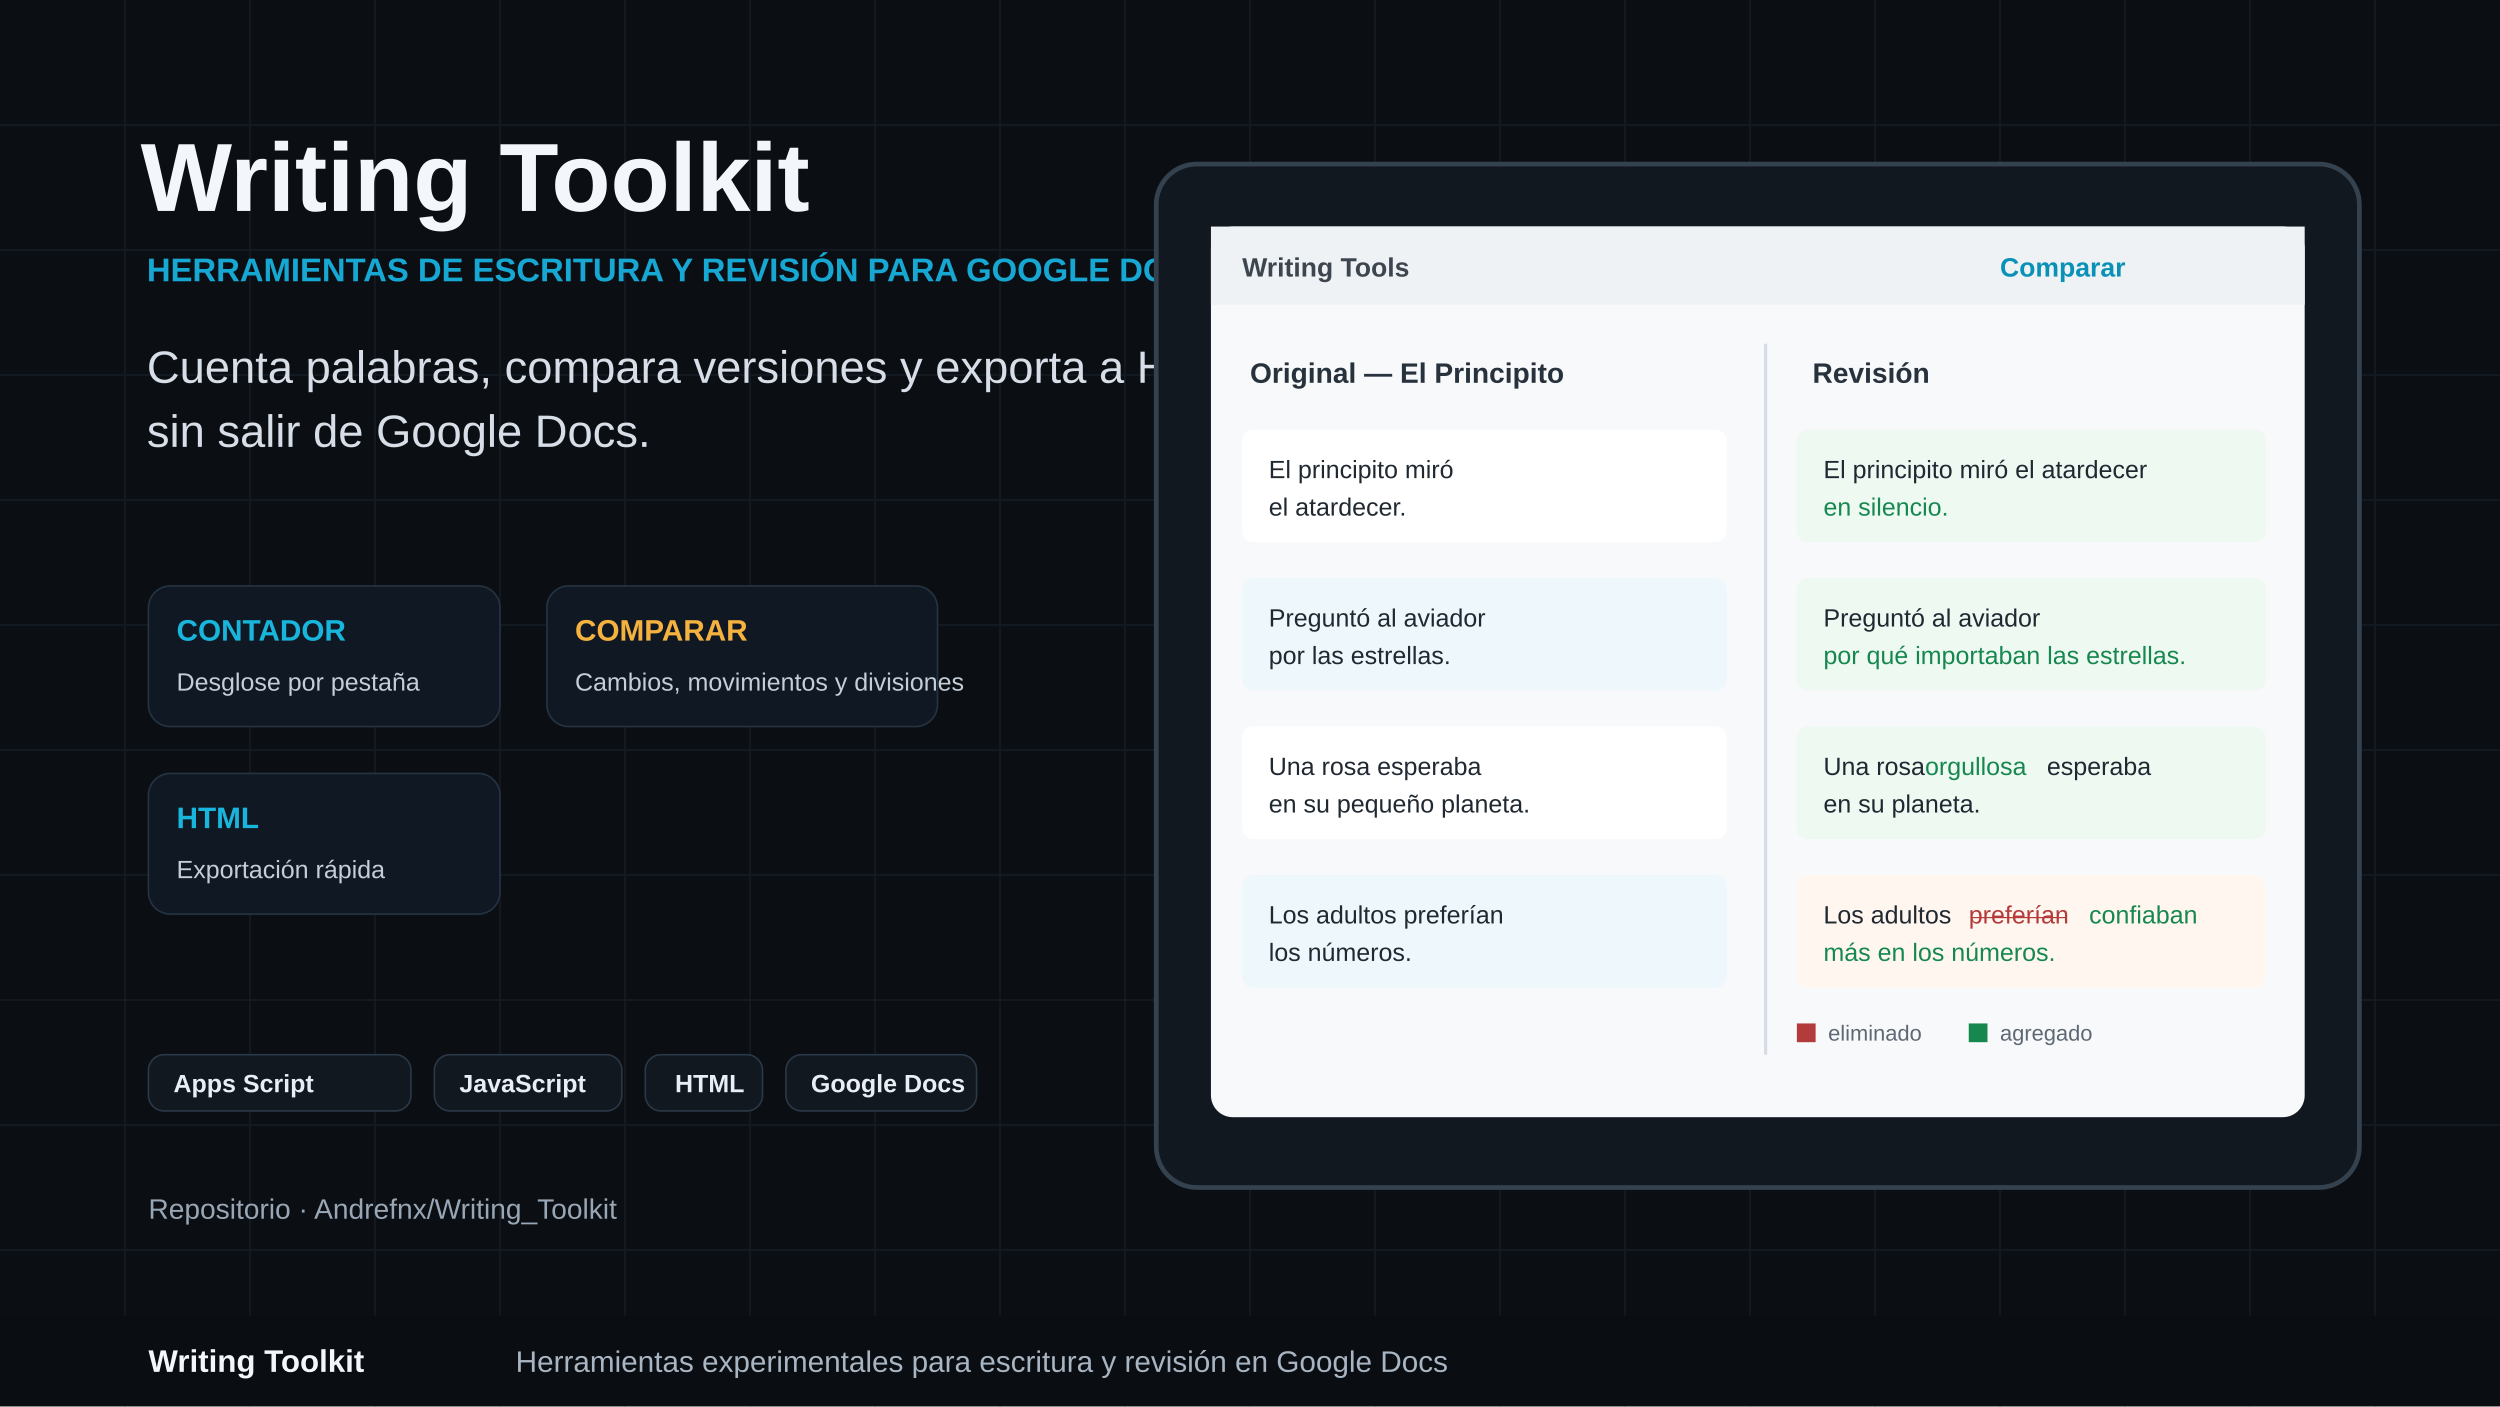
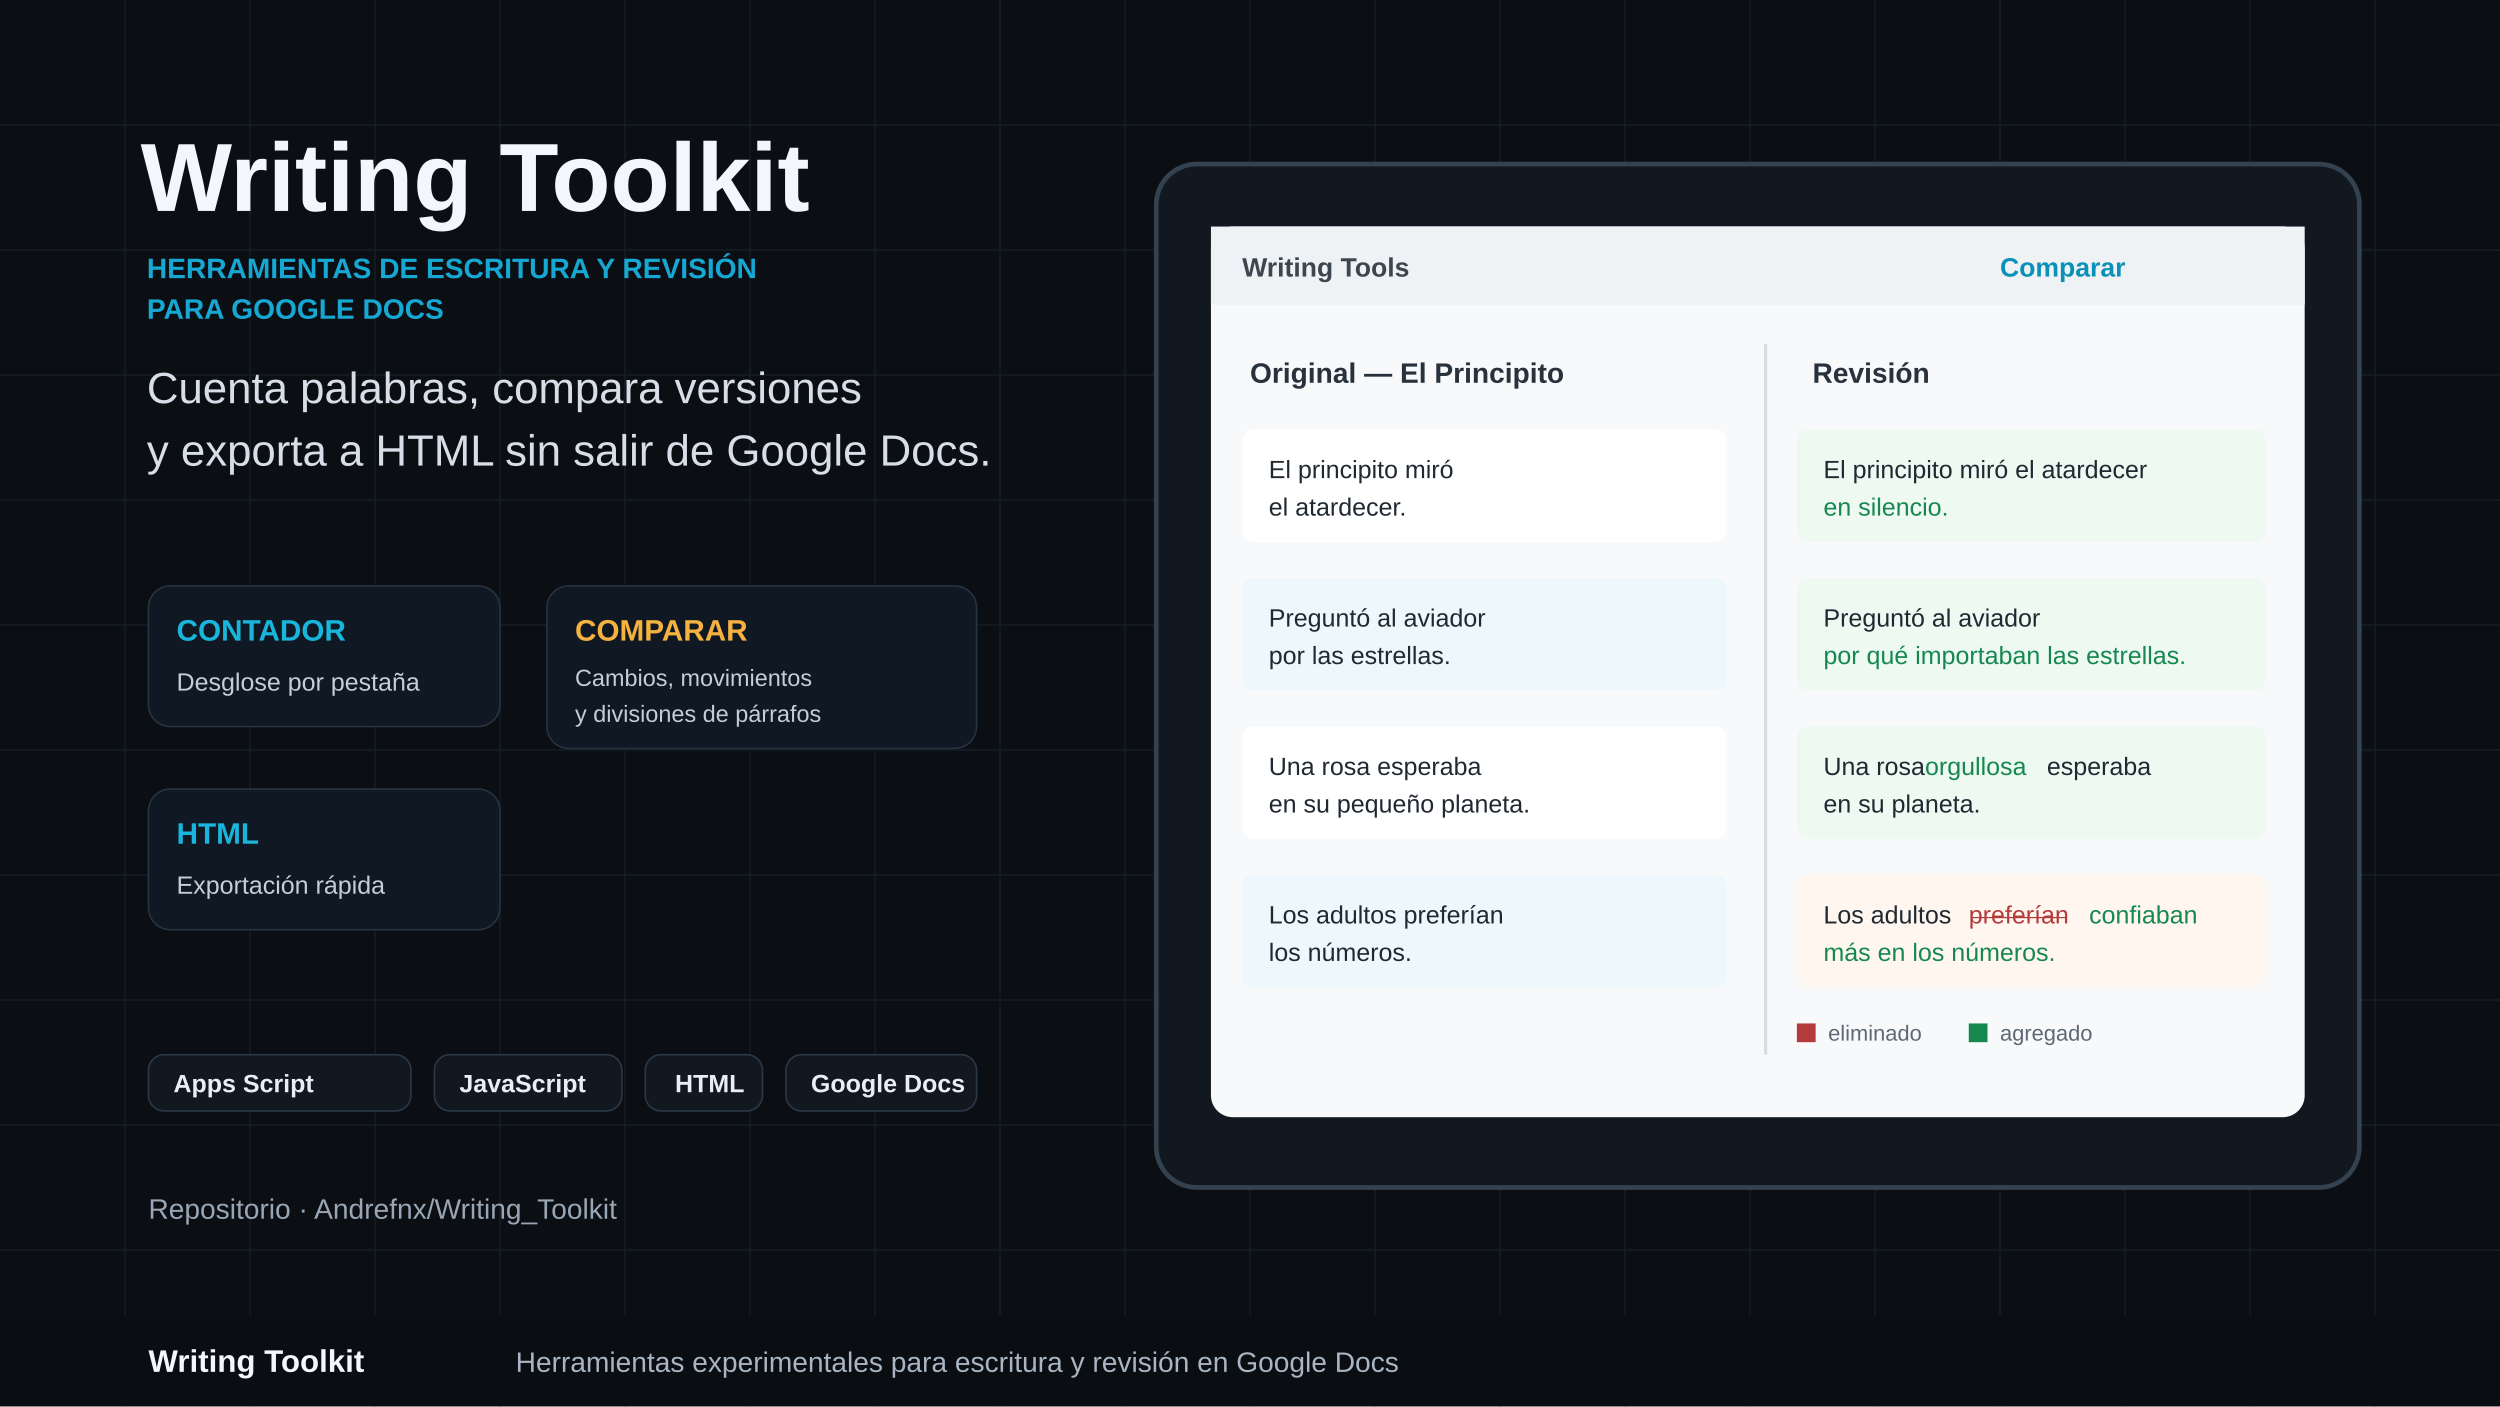
<svg xmlns="http://www.w3.org/2000/svg" width="1600" height="900" viewBox="0 0 1600 900">
  <rect width="1600" height="900" fill="#0b0f14" />
  <g fill="none" stroke="#17202a" opacity="0.7">
    <path d="M0 80h1600M0 160h1600M0 240h1600M0 320h1600M0 400h1600M0 480h1600M0 560h1600M0 640h1600M0 720h1600M0 800h1600" />
    <path d="M80 0v900M160 0v900M240 0v900M320 0v900M400 0v900M480 0v900M560 0v900M640 0v900M720 0v900M800 0v900M880 0v900M960 0v900M1040 0v900M1120 0v900M1200 0v900M1280 0v900M1360 0v900M1440 0v900M1520 0v900" />
  </g>
  <text x="90" y="135" fill="#f3f7fb" font-family="Arial,sans-serif" font-size="62" font-weight="700">Writing Toolkit</text>
-   <text x="94" y="180" fill="#16a8d3" font-family="Arial,sans-serif" font-size="21" font-weight="700">HERRAMIENTAS DE ESCRITURA Y REVISIÓN PARA GOOGLE DOCS</text>
-   <text x="94" y="245" fill="#d7dee7" font-family="Arial,sans-serif" font-size="29">Cuenta palabras, compara versiones y exporta a HTML</text>
-   <text x="94" y="286" fill="#d7dee7" font-family="Arial,sans-serif" font-size="29">sin salir de Google Docs.</text>
+   <text x="94" y="178" fill="#16a8d3" font-family="Arial,sans-serif" font-size="18" font-weight="700">HERRAMIENTAS DE ESCRITURA Y REVISIÓN</text>
+   <text x="94" y="204" fill="#16a8d3" font-family="Arial,sans-serif" font-size="18" font-weight="700">PARA GOOGLE DOCS</text>
+   <text x="94" y="258" fill="#d7dee7" font-family="Arial,sans-serif" font-size="28">Cuenta palabras, compara versiones</text>
+   <text x="94" y="298" fill="#d7dee7" font-family="Arial,sans-serif" font-size="28">y exporta a HTML sin salir de Google Docs.</text>
  <g font-family="Arial,sans-serif">
    <rect x="95" y="375" width="225" height="90" rx="14" fill="#101923" stroke="#263442" />
    <text x="113" y="410" fill="#18b5dc" font-size="19" font-weight="700">CONTADOR</text>
    <text x="113" y="442" fill="#c5ced8" font-size="16">Desglose por pestaña</text>
-     <rect x="350" y="375" width="250" height="90" rx="14" fill="#101923" stroke="#263442" />
+     <rect x="350" y="375" width="275" height="104" rx="14" fill="#101923" stroke="#263442" />
    <text x="368" y="410" fill="#f5b23f" font-size="19" font-weight="700">COMPARAR</text>
-     <text x="368" y="442" fill="#c5ced8" font-size="16">Cambios, movimientos y divisiones</text>
-     <rect x="95" y="495" width="225" height="90" rx="14" fill="#101923" stroke="#263442" />
-     <text x="113" y="530" fill="#18b5dc" font-size="19" font-weight="700">HTML</text>
-     <text x="113" y="562" fill="#c5ced8" font-size="16">Exportación rápida</text>
+     <text x="368" y="439" fill="#c5ced8" font-size="15">Cambios, movimientos</text>
+     <text x="368" y="462" fill="#c5ced8" font-size="15">y divisiones de párrafos</text>
+     <rect x="95" y="505" width="225" height="90" rx="14" fill="#101923" stroke="#263442" />
+     <text x="113" y="540" fill="#18b5dc" font-size="19" font-weight="700">HTML</text>
+     <text x="113" y="572" fill="#c5ced8" font-size="16">Exportación rápida</text>
  </g>
  <rect x="740" y="105" width="770" height="655" rx="26" fill="#121820" stroke="#34414f" stroke-width="3" />
  <rect x="775" y="145" width="700" height="570" rx="14" fill="#f7f9fb" />
  <rect x="775" y="145" width="700" height="50" fill="#eef2f5" />
  <text x="795" y="177" fill="#3d454e" font-family="Arial,sans-serif" font-size="17" font-weight="700">Writing Tools</text>
  <text x="1280" y="177" fill="#0a91b7" font-family="Arial,sans-serif" font-size="17" font-weight="700">Comparar</text>
  <line x1="1130" y1="220" x2="1130" y2="675" stroke="#d5dce3" stroke-width="2" />
  <text x="800" y="245" fill="#28323d" font-family="Arial,sans-serif" font-size="18" font-weight="700">Original — El Principito</text>
  <text x="1160" y="245" fill="#28323d" font-family="Arial,sans-serif" font-size="18" font-weight="700">Revisión</text>
  <g font-family="Arial,sans-serif" font-size="16" fill="#202832">
    <rect x="795" y="275" width="310" height="72" rx="7" fill="#fff" />
    <text x="812" y="306">El principito miró</text>
    <text x="812" y="330">el atardecer.</text>
    <rect x="1150" y="275" width="300" height="72" rx="7" fill="#eef9f2" />
    <text x="1167" y="306">El principito miró el atardecer</text>
    <text x="1167" y="330" fill="#16884f">en silencio.</text>
    <rect x="795" y="370" width="310" height="72" rx="7" fill="#eef7fb" />
    <text x="812" y="401">Preguntó al aviador</text>
    <text x="812" y="425">por las estrellas.</text>
    <rect x="1150" y="370" width="300" height="72" rx="7" fill="#eef9f2" />
    <text x="1167" y="401">Preguntó al aviador</text>
    <text x="1167" y="425" fill="#16884f">por qué importaban las estrellas.</text>
    <rect x="795" y="465" width="310" height="72" rx="7" fill="#fff" />
    <text x="812" y="496">Una rosa esperaba</text>
    <text x="812" y="520">en su pequeño planeta.</text>
    <rect x="1150" y="465" width="300" height="72" rx="7" fill="#eef9f2" />
    <text x="1167" y="496">Una rosa </text>
    <text x="1232" y="496" fill="#16884f">orgullosa</text>
    <text x="1310" y="496"> esperaba</text>
    <text x="1167" y="520">en su planeta.</text>
    <rect x="795" y="560" width="310" height="72" rx="7" fill="#eef7fb" />
    <text x="812" y="591">Los adultos preferían</text>
    <text x="812" y="615">los números.</text>
    <rect x="1150" y="560" width="300" height="72" rx="7" fill="#fff7ef" />
    <text x="1167" y="591">Los adultos </text>
    <text x="1260" y="591" fill="#b43b3b" text-decoration="line-through">preferían</text>
    <text x="1337" y="591" fill="#16884f"> confiaban</text>
    <text x="1167" y="615" fill="#16884f">más en los números.</text>
  </g>
  <g font-family="Arial,sans-serif" font-size="14" fill="#5d6873">
    <rect x="1150" y="655" width="12" height="12" fill="#b43b3b" />
    <text x="1170" y="666">eliminado</text>
    <rect x="1260" y="655" width="12" height="12" fill="#16884f" />
    <text x="1280" y="666">agregado</text>
  </g>
  <g font-family="Arial,sans-serif" font-size="16" font-weight="700" fill="#e9eef5">
    <rect x="95" y="675" width="168" height="36" rx="10" fill="#111820" stroke="#2b3948" />
    <text x="111" y="699">Apps Script</text>
    <rect x="278" y="675" width="120" height="36" rx="10" fill="#111820" stroke="#2b3948" />
    <text x="294" y="699">JavaScript</text>
    <rect x="413" y="675" width="75" height="36" rx="10" fill="#111820" stroke="#2b3948" />
    <text x="432" y="699">HTML</text>
    <rect x="503" y="675" width="122" height="36" rx="10" fill="#111820" stroke="#2b3948" />
    <text x="519" y="699">Google Docs</text>
  </g>
  <text x="95" y="780" fill="#98a6b5" font-family="Arial,sans-serif" font-size="18">Repositorio · Andrefnx/Writing_Toolkit</text>
  <rect y="842" width="1600" height="58" fill="#0a0e13" />
  <text x="95" y="878" fill="#f3f6fa" font-family="Arial,sans-serif" font-size="20" font-weight="700">Writing Toolkit</text>
-   <text x="330" y="878" fill="#a9b5c2" font-family="Arial,sans-serif" font-size="19">Herramientas experimentales para escritura y revisión en Google Docs</text>
+   <text x="330" y="878" fill="#a9b5c2" font-family="Arial,sans-serif" font-size="18">Herramientas experimentales para escritura y revisión en Google Docs</text>
</svg>
